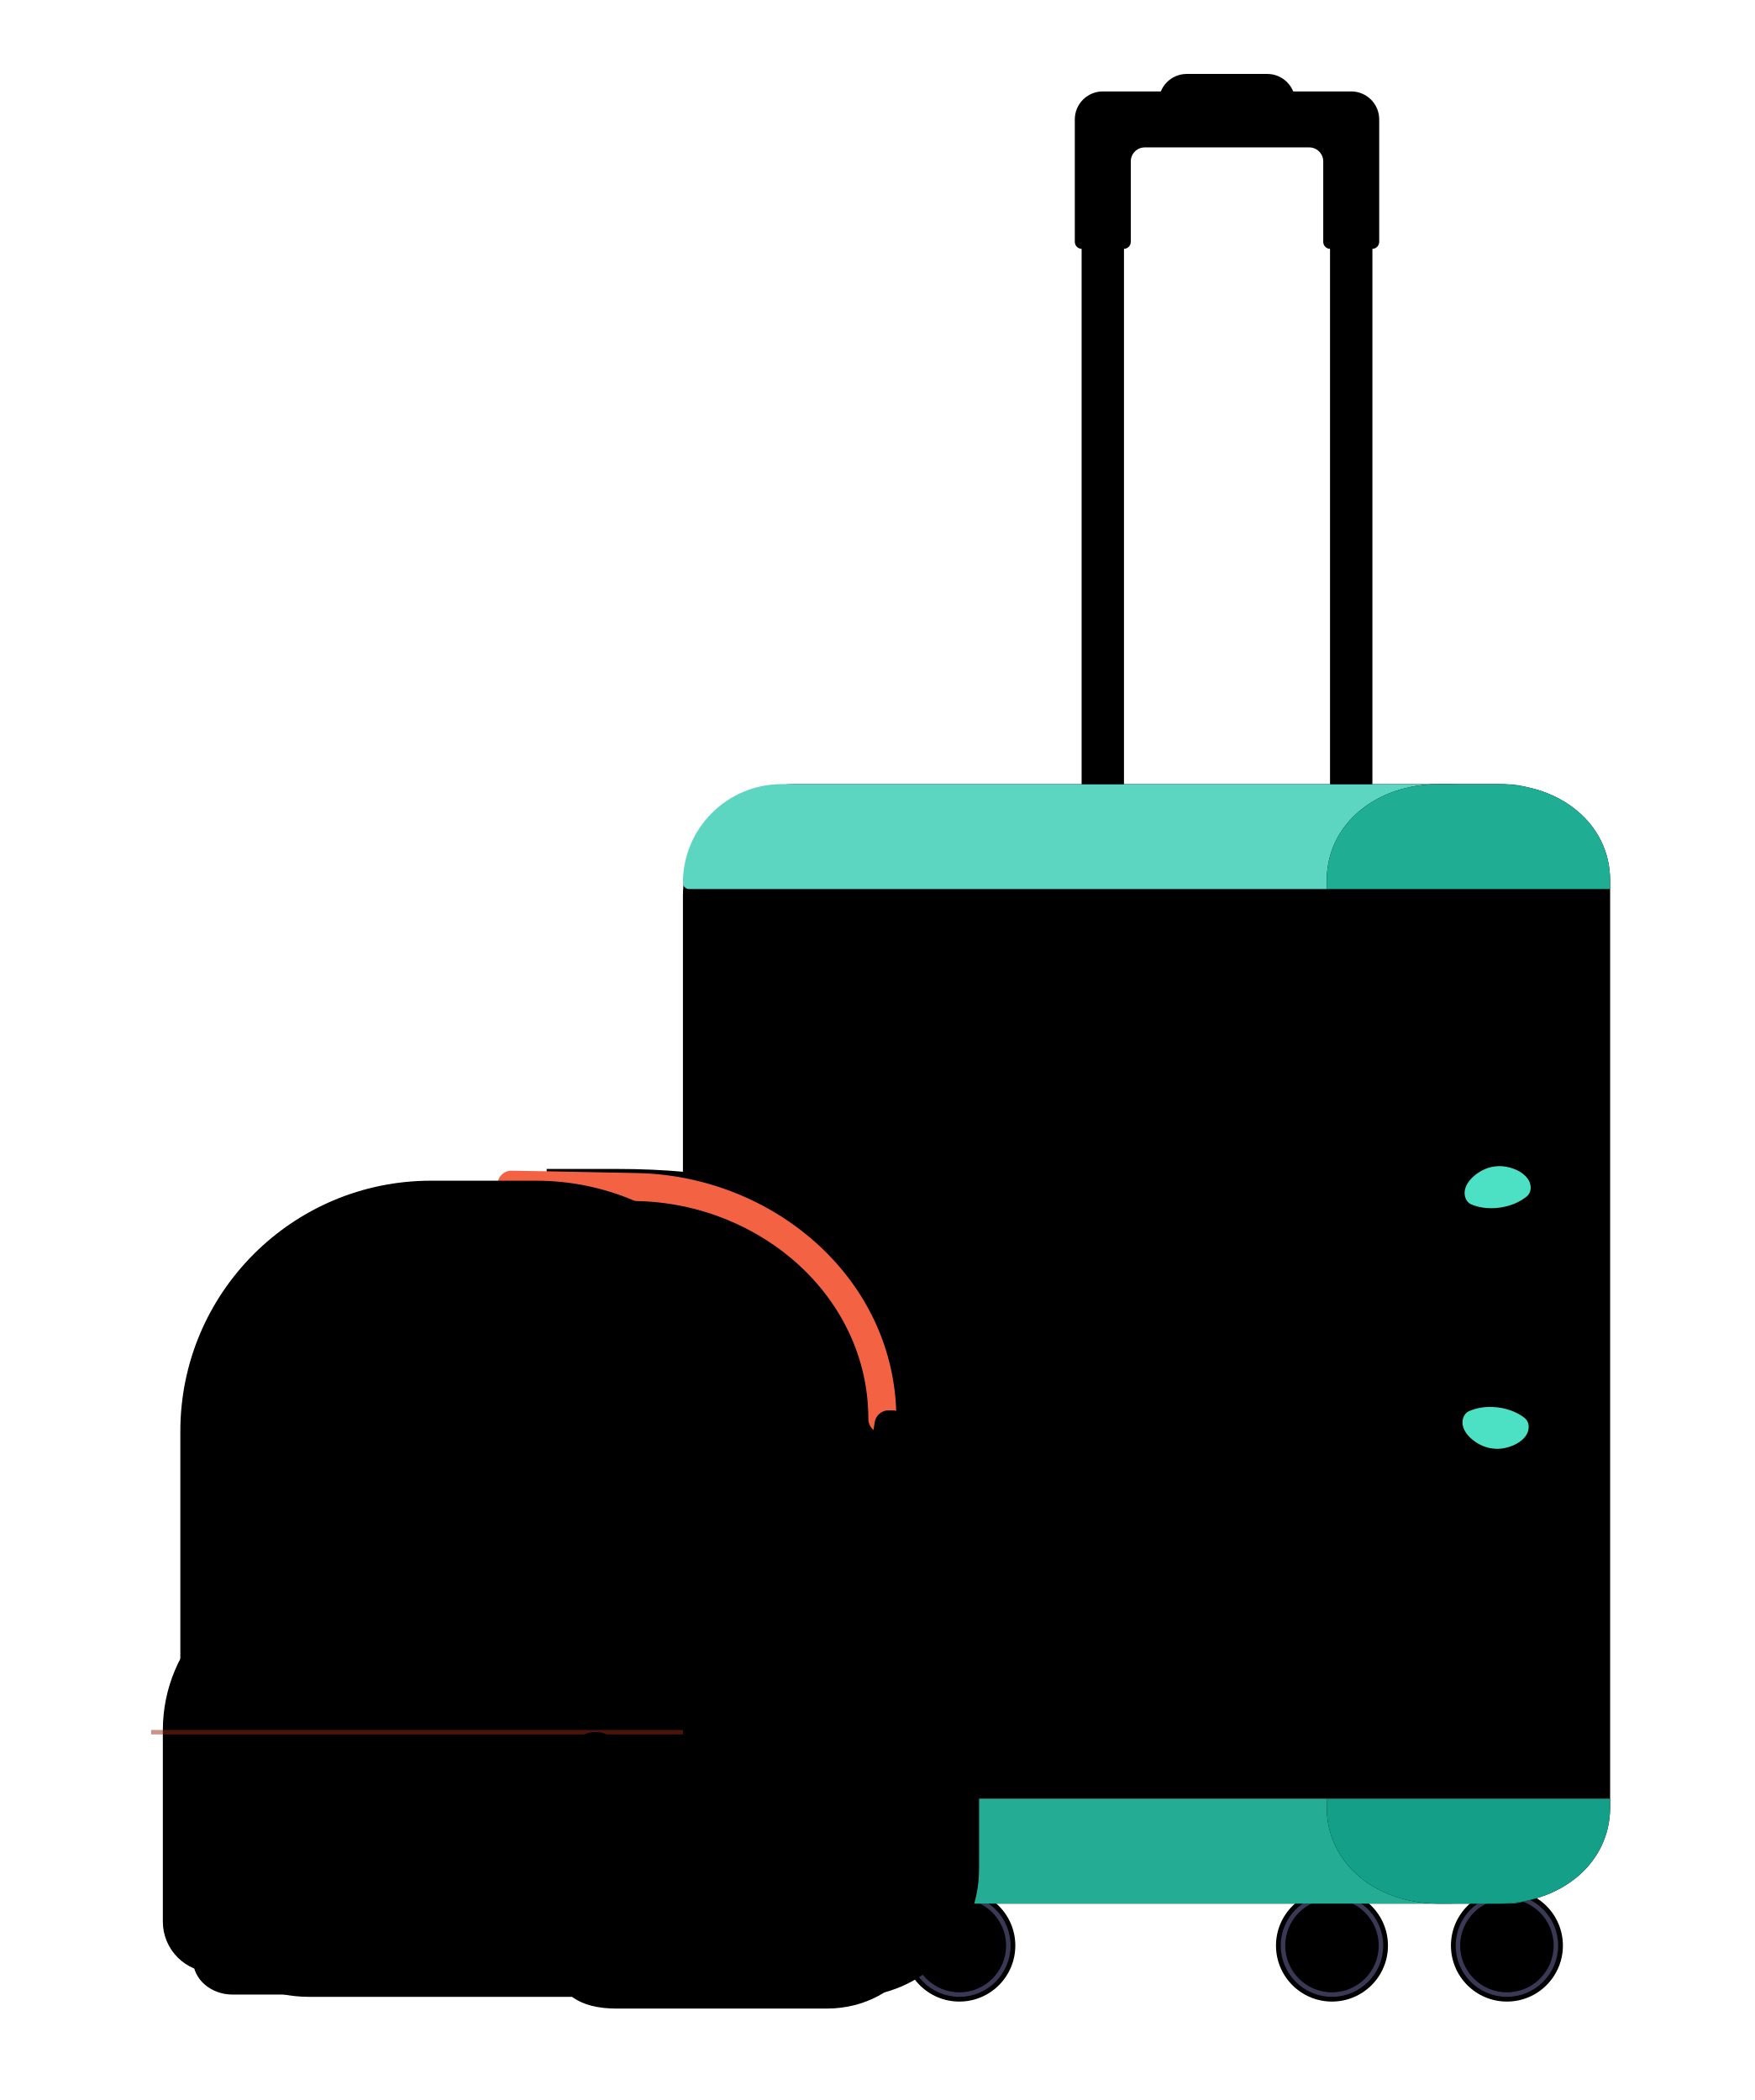
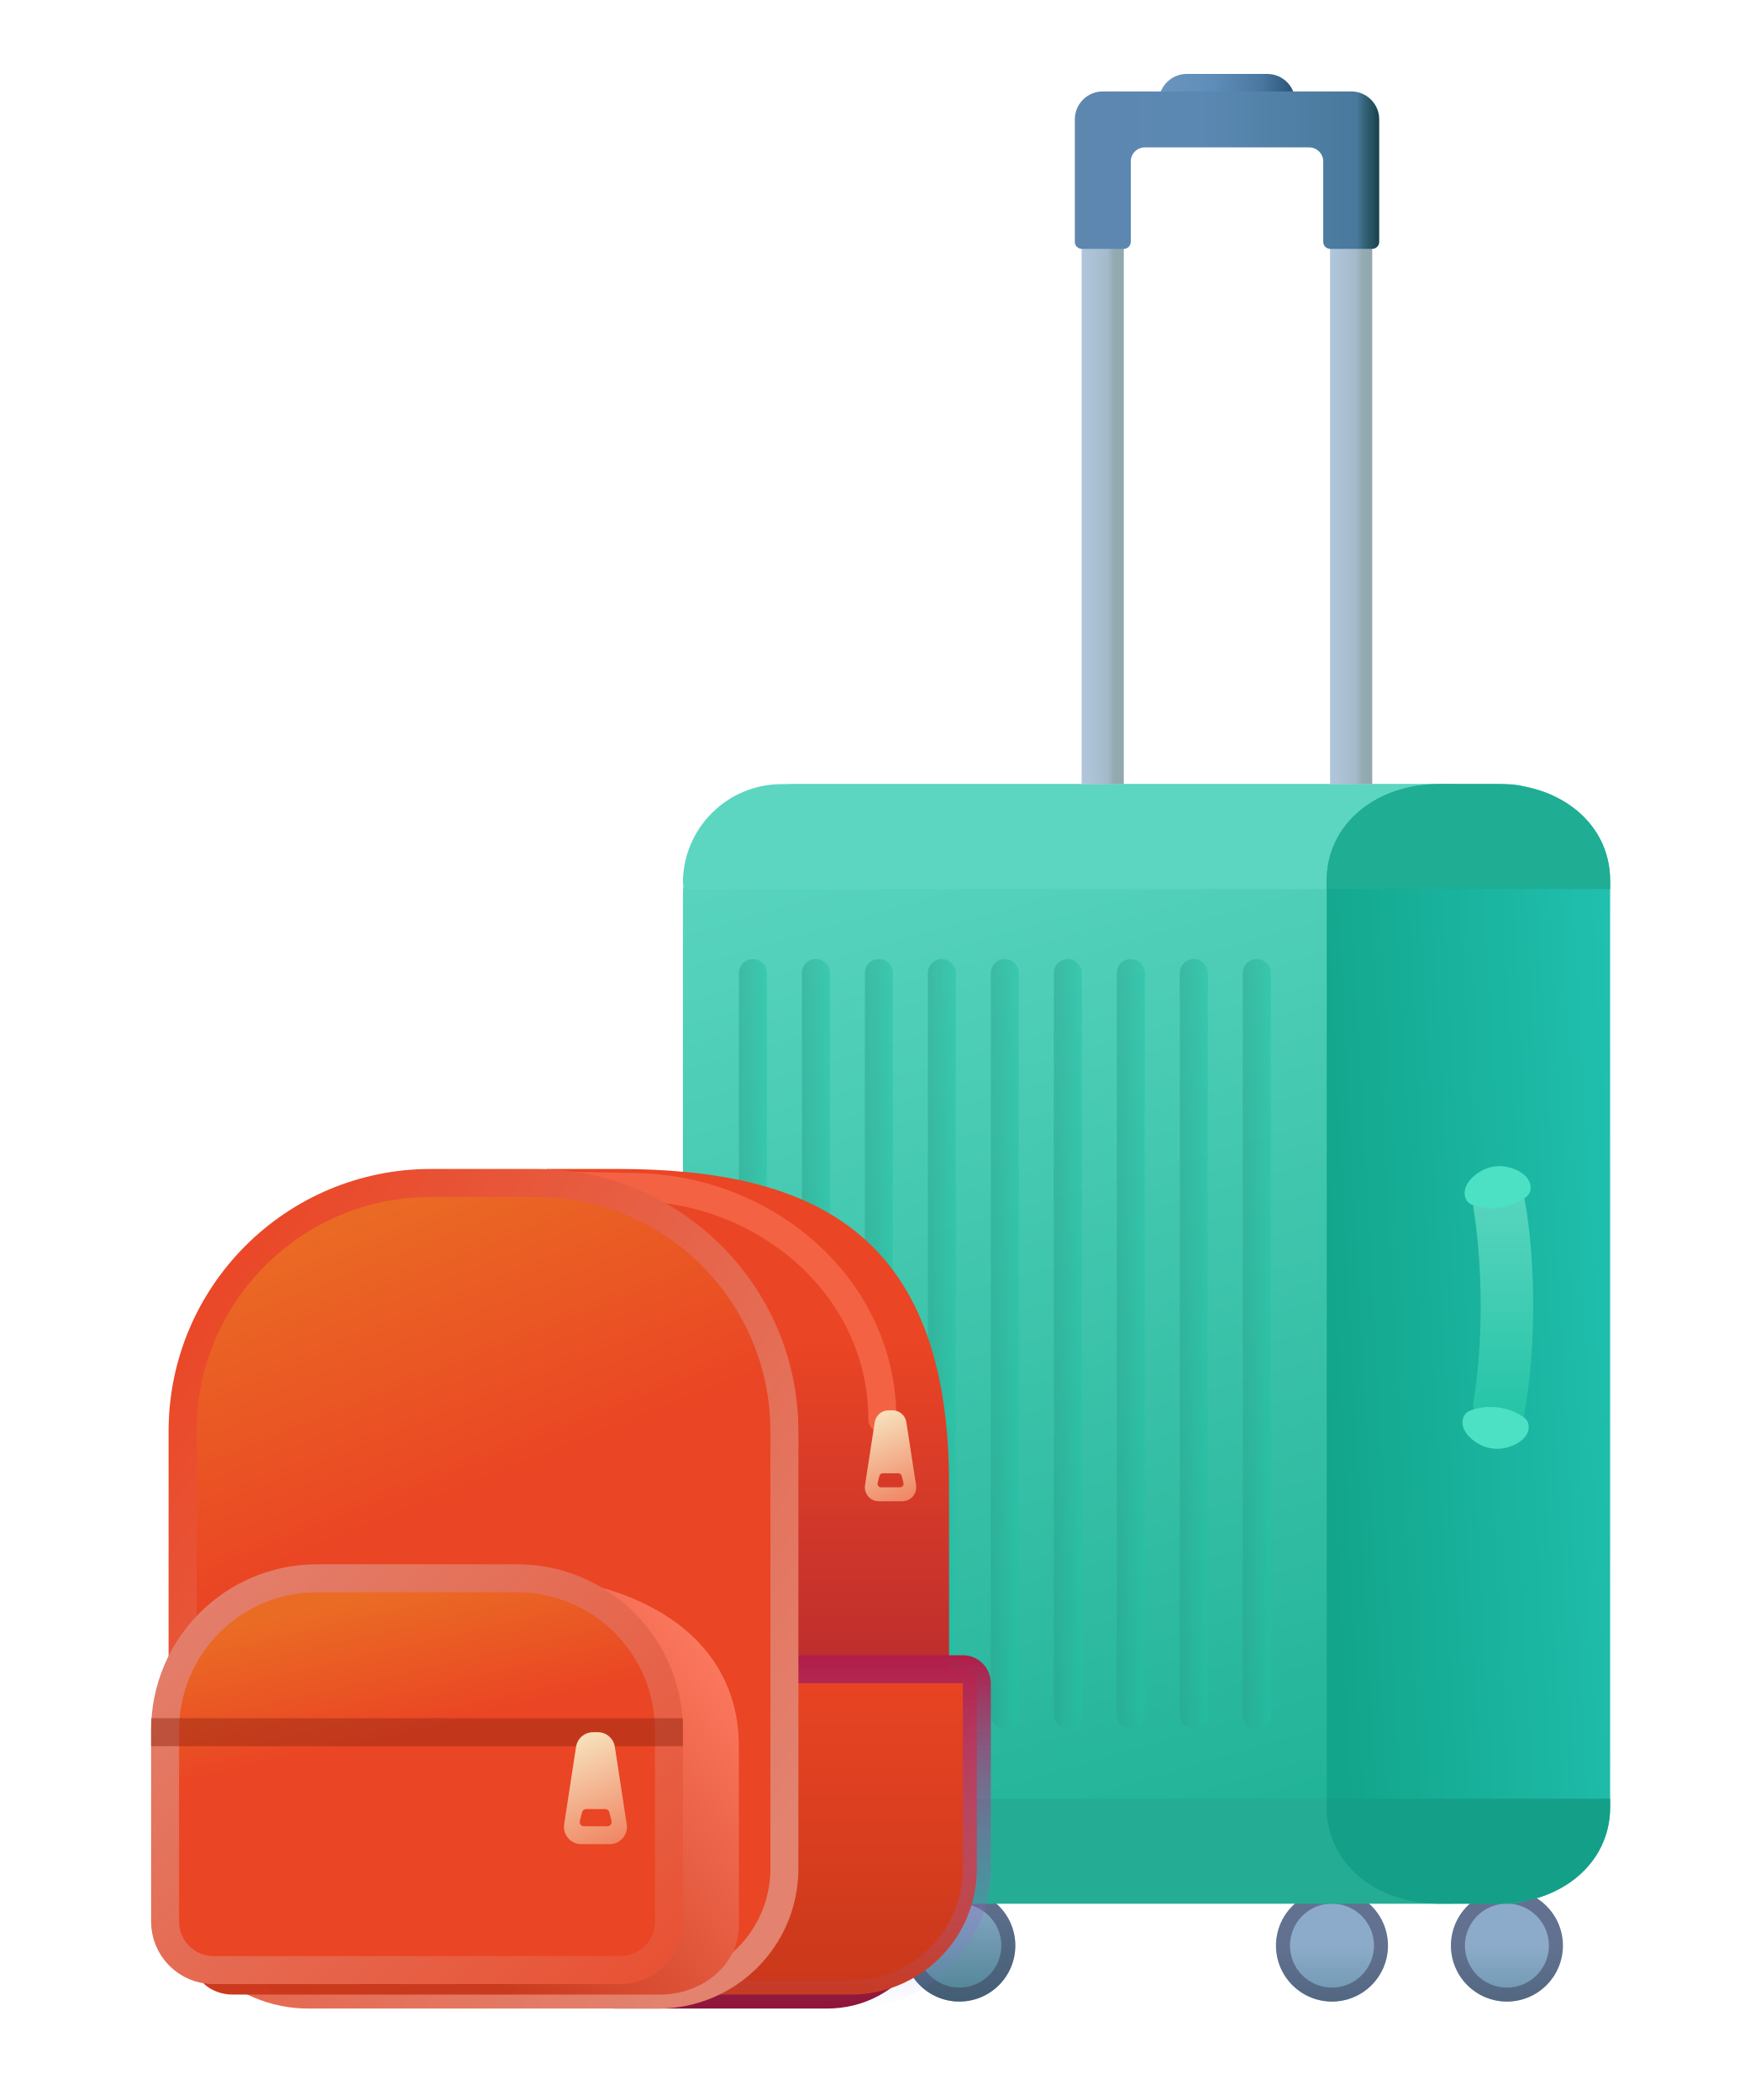
<svg xmlns="http://www.w3.org/2000/svg" width="391" height="468" viewBox="0 0 391 468" fill="none">
  <circle cx="213.767" cy="433.591" r="12.474" fill="url(#paint0_linear)" />
-   <circle cx="213.767" cy="433.591" r="10.915" stroke="#393956" strokeOpacity="0.5" strokeWidth="3.119" />
+   <circle cx="213.767" cy="433.591" r="10.915" stroke="#393956" stroke-opacity="0.5" stroke-width="3.119" />
  <circle r="12.474" transform="matrix(-1 0 0 1 296.8 433.591)" fill="url(#paint1_linear)" />
-   <circle r="10.915" transform="matrix(-1 0 0 1 296.8 433.591)" stroke="#393956" strokeOpacity="0.5" strokeWidth="3.119" />
+   <circle r="10.915" transform="matrix(-1 0 0 1 296.8 433.591)" stroke="#393956" stroke-opacity="0.5" stroke-width="3.119" />
  <circle cx="178.682" cy="433.591" r="12.474" fill="url(#paint2_linear)" />
-   <circle cx="178.682" cy="433.591" r="10.915" stroke="#393956" strokeOpacity="0.5" strokeWidth="3.119" />
+   <circle cx="178.682" cy="433.591" r="10.915" stroke="#393956" stroke-opacity="0.5" stroke-width="3.119" />
  <circle r="12.474" transform="matrix(-1 0 0 1 335.782 433.591)" fill="url(#paint3_linear)" />
-   <circle r="10.915" transform="matrix(-1 0 0 1 335.782 433.591)" stroke="#393956" strokeOpacity="0.5" strokeWidth="3.119" />
+   <circle r="10.915" transform="matrix(-1 0 0 1 335.782 433.591)" stroke="#393956" stroke-opacity="0.5" stroke-width="3.119" />
  <rect x="152.174" y="174.746" width="195.693" height="249.489" rx="24.949" fill="url(#paint4_linear)" />
  <path d="M152.174 196.76C152.174 184.602 162.03 174.746 174.188 174.746H336.172C342.631 174.746 347.867 179.982 347.867 186.441C347.867 192.9 342.631 198.136 336.172 198.136H153.55C152.79 198.136 152.174 197.52 152.174 196.76Z" fill="#5CD6C0" />
  <path d="M152.174 402.222C152.174 414.379 162.03 424.235 174.188 424.235H336.172C342.631 424.235 347.867 418.999 347.867 412.541C347.867 406.082 342.631 400.846 336.172 400.846H153.55C152.79 400.846 152.174 401.462 152.174 402.222Z" fill="#24AD94" />
  <path d="M295.63 196.261C295.63 183.518 306.8 174.746 320.579 174.746H333.833C347.612 174.746 358.782 183.518 358.782 196.261V402.72C358.782 415.464 347.612 424.235 333.833 424.235H320.579C306.8 424.235 295.63 415.464 295.63 402.72V196.261Z" fill="url(#paint5_linear)" />
  <path d="M333.833 174.746H320.579C306.8 174.746 295.63 183.518 295.63 196.261V198.136H358.782V196.261C358.782 183.518 347.612 174.746 333.833 174.746Z" fill="#1FAD94" />
  <path d="M333.833 424.235H320.579C306.8 424.235 295.63 415.464 295.63 402.721V400.846H358.782V402.721C358.782 415.464 347.612 424.235 333.833 424.235Z" fill="#149F88" />
  <rect opacity="0.5" x="164.649" y="213.729" width="6.237" height="171.524" rx="3.119" fill="url(#paint6_linear)" />
  <rect opacity="0.5" x="178.683" y="213.729" width="6.237" height="171.524" rx="3.119" fill="url(#paint7_linear)" />
  <rect opacity="0.5" x="192.716" y="213.729" width="6.237" height="171.524" rx="3.119" fill="url(#paint8_linear)" />
  <rect opacity="0.5" x="206.75" y="213.729" width="6.237" height="171.524" rx="3.119" fill="url(#paint9_linear)" />
  <rect opacity="0.5" x="220.784" y="213.729" width="6.237" height="171.524" rx="3.119" fill="url(#paint10_linear)" />
  <rect opacity="0.5" x="234.817" y="213.729" width="6.237" height="171.524" rx="3.119" fill="url(#paint11_linear)" />
  <rect opacity="0.5" x="248.851" y="213.729" width="6.237" height="171.524" rx="3.119" fill="url(#paint12_linear)" />
  <rect opacity="0.5" x="262.885" y="213.729" width="6.237" height="171.524" rx="3.119" fill="url(#paint13_linear)" />
  <rect opacity="0.5" x="276.919" y="213.729" width="6.237" height="171.524" rx="3.119" fill="url(#paint14_linear)" />
  <path d="M328.352 269.472C327.756 265.742 330.608 262.068 334.386 262.068C336.843 262.068 338.992 263.664 339.481 266.073C340.396 270.588 341.63 278.901 341.63 290.915C341.63 302.929 340.396 311.242 339.481 315.757C338.992 318.165 336.843 319.762 334.386 319.762C330.608 319.762 327.756 316.088 328.352 312.358C329.14 307.433 329.935 300.168 329.935 290.915C329.935 281.661 329.14 274.397 328.352 269.472Z" fill="url(#paint15_linear)" />
  <path d="M332.773 322.83C335.736 323.23 340.245 321.387 340.608 318.42C340.72 317.504 340.46 316.574 339.733 316.007C338.643 315.156 336.679 314.006 333.731 313.645C330.783 313.284 328.6 313.926 327.336 314.489C326.493 314.865 326.017 315.704 325.905 316.62C325.541 319.587 329.473 322.464 332.444 322.79C332.499 322.796 332.554 322.802 332.609 322.809C332.664 322.816 332.719 322.823 332.773 322.83Z" fill="#4CE0C5" />
  <path d="M332.776 260.002C329.812 260.397 325.949 263.364 326.381 266.322C326.514 267.235 327.01 268.063 327.861 268.419C329.137 268.952 331.335 269.544 334.274 269.115C337.212 268.686 339.149 267.491 340.22 266.615C340.933 266.03 341.172 265.095 341.039 264.182C340.607 261.224 336.056 259.486 333.104 259.954C333.049 259.963 332.995 259.971 332.94 259.979C332.885 259.987 332.83 259.995 332.776 260.002Z" fill="#4CE0C5" />
  <rect x="241.055" y="50.002" width="9.356" height="124.744" fill="url(#paint16_linear)" />
  <rect x="241.055" y="50.002" width="9.356" height="124.744" fill="url(#paint17_linear)" />
  <rect x="296.41" y="50.002" width="9.356" height="124.744" fill="url(#paint18_linear)" />
  <rect x="296.41" y="50.002" width="9.356" height="124.744" fill="url(#paint19_linear)" />
  <path d="M259.766 28.951C258.905 28.951 258.207 28.253 258.207 27.392V22.714C258.207 19.27 261 16.477 264.444 16.477H282.376C285.821 16.477 288.613 19.27 288.613 22.714V27.392C288.613 28.253 287.915 28.951 287.054 28.951H259.766Z" fill="url(#paint20_linear)" />
  <path d="M241.055 55.46C240.194 55.46 239.496 54.761 239.496 53.9V26.613C239.496 23.168 242.288 20.375 245.733 20.375H301.088C304.533 20.375 307.325 23.168 307.325 26.613V53.9C307.325 54.761 306.627 55.46 305.766 55.46H296.41C295.549 55.46 294.851 54.761 294.851 53.9V35.968C294.851 34.246 293.455 32.85 291.732 32.85H255.089C253.366 32.85 251.97 34.246 251.97 35.968V53.9C251.97 54.761 251.272 55.46 250.411 55.46H241.055Z" fill="url(#paint21_linear)" />
  <path d="M211.469 414.1V330.677C211.469 274.152 180.461 260.508 137.402 260.508H121.809V338.473V416.439C121.809 433.662 120.179 447.625 137.402 447.625H184.182C201.405 447.625 211.469 431.323 211.469 414.1Z" fill="url(#paint22_linear)" />
  <path d="M113.971 260.898C112.249 260.898 110.853 262.294 110.853 264.017C110.853 265.739 112.249 267.135 113.971 267.135L113.971 260.898ZM141.921 264.543L141.859 267.661L141.921 264.543ZM193.496 316.253C193.496 317.976 194.892 319.372 196.614 319.372C198.337 319.372 199.733 317.976 199.733 316.253H193.496ZM113.971 267.135C115.146 267.135 127.338 267.371 141.859 267.661L141.983 261.425C127.53 261.136 115.229 260.898 113.971 260.898L113.971 267.135ZM141.859 267.661C169.604 268.215 193.496 289.114 193.496 316.253H199.733C199.733 285.123 172.496 262.035 141.983 261.425L141.859 267.661Z" fill="#F46244" />
-   <path d="M154.513 371.998H214.546C216.269 371.998 217.665 373.395 217.665 375.117V416.439C217.665 431.94 205.099 444.506 189.598 444.506H154.513V371.998Z" fill="url(#paint23_linear)" stroke="url(#paint24_linear)" strokeWidth="6.237" />
-   <path d="M40.684 318.982C40.684 288.41 65.468 263.627 96.039 263.627H119.429C150.001 263.627 174.784 288.41 174.784 318.982V416.439C174.784 431.94 162.218 444.506 146.717 444.506H68.751C53.25 444.506 40.684 431.94 40.684 416.439V318.982Z" fill="url(#paint25_linear)" stroke="url(#paint26_linear)" strokeWidth="6.237" />
+   <path d="M154.513 371.998H214.546C216.269 371.998 217.665 373.395 217.665 375.117V416.439C217.665 431.94 205.099 444.506 189.598 444.506H154.513V371.998Z" fill="url(#paint23_linear)" stroke="url(#paint24_linear)" stroke-width="6.237" />
+   <path d="M40.684 318.982C40.684 288.41 65.468 263.627 96.039 263.627H119.429C150.001 263.627 174.784 288.41 174.784 318.982V416.439C174.784 431.94 162.218 444.506 146.717 444.506H68.751C53.25 444.506 40.684 431.94 40.684 416.439V318.982Z" fill="url(#paint25_linear)" stroke="url(#paint26_linear)" stroke-width="6.237" />
  <path fill-rule="evenodd" clip-rule="evenodd" d="M197.995 314.304C196.455 314.304 195.146 315.427 194.912 316.949L192.753 330.982C192.463 332.871 193.924 334.575 195.836 334.575H201.04C202.951 334.575 204.413 332.871 204.122 330.982L201.963 316.949C201.729 315.427 200.42 314.304 198.881 314.304H197.995ZM196.707 328.338C196.35 328.338 196.038 328.581 195.951 328.929L195.561 330.488C195.438 330.98 195.81 331.457 196.318 331.457H200.558C201.065 331.457 201.437 330.98 201.314 330.488L200.924 328.929C200.838 328.581 200.526 328.338 200.168 328.338H196.707Z" fill="url(#paint27_linear)" />
  <path d="M43.023 389.379C43.023 368.154 62.76 350.948 87.106 350.948H111.749C140.965 350.948 164.649 363.799 164.649 389.269V429.134C164.649 437.624 156.754 444.506 147.016 444.506H51.84C46.97 444.506 43.023 441.065 43.023 436.82V389.379Z" fill="url(#paint28_linear)" />
-   <path d="M70.649 351.727C51.947 351.727 36.786 366.889 36.786 385.591V428.244C36.786 434.211 41.623 439.049 47.591 439.049H138.251C144.218 439.049 149.056 434.211 149.056 428.244V385.591C149.056 366.889 133.894 351.727 115.192 351.727H70.649Z" fill="url(#paint29_linear)" stroke="url(#paint30_linear)" strokeWidth="6.237" />
-   <path opacity="0.5" d="M33.667 386.032L152.174 386.032" stroke="#992913" strokeWidth="6.237" />
+   <path d="M70.649 351.727C51.947 351.727 36.786 366.889 36.786 385.591V428.244C36.786 434.211 41.623 439.049 47.591 439.049H138.251C144.218 439.049 149.056 434.211 149.056 428.244V385.591C149.056 366.889 133.894 351.727 115.192 351.727H70.649Z" fill="url(#paint29_linear)" stroke="url(#paint30_linear)" stroke-width="6.237" />
+   <path opacity="0.5" d="M33.667 386.032L152.174 386.032" stroke="#992913" stroke-width="6.237" />
  <path fill-rule="evenodd" clip-rule="evenodd" d="M132.157 386.032C130.259 386.032 128.646 387.417 128.358 389.293L125.712 406.556C125.355 408.883 127.156 410.981 129.51 410.981H135.855C138.21 410.981 140.011 408.883 139.654 406.556L137.007 389.293C136.72 387.417 135.106 386.032 133.209 386.032H132.157ZM130.62 403.163C130.179 403.163 129.794 403.463 129.688 403.892L129.21 405.808C129.059 406.414 129.518 407.001 130.142 407.001H135.333C135.958 407.001 136.416 406.414 136.265 405.808L135.788 403.892C135.681 403.463 135.297 403.163 134.855 403.163H130.62Z" fill="url(#paint31_linear)" />
  <defs>
    <linearGradient id="paint0_linear" x1="213.767" y1="421.117" x2="213.767" y2="446.066" gradientUnits="userSpaceOnUse">
-       <stop stopColor="#8CABCA" />
-       <stop offset="1" stopColor="#4E8393" />
+       <stop stop-color="#8CABCA" />
+       <stop offset="1" stop-color="#4E8393" />
    </linearGradient>
    <linearGradient id="paint1_linear" x1="12.474" y1="0" x2="12.474" y2="24.949" gradientUnits="userSpaceOnUse">
-       <stop stopColor="#8CABCA" />
-       <stop offset="1" stopColor="#4E8393" />
+       <stop stop-color="#8CABCA" />
+       <stop offset="1" stop-color="#4E8393" />
    </linearGradient>
    <linearGradient id="paint2_linear" x1="178.682" y1="421.117" x2="178.682" y2="446.066" gradientUnits="userSpaceOnUse">
-       <stop stopColor="#8CABCA" />
-       <stop offset="1" stopColor="#4E8393" />
+       <stop stop-color="#8CABCA" />
+       <stop offset="1" stop-color="#4E8393" />
    </linearGradient>
    <linearGradient id="paint3_linear" x1="12.474" y1="0" x2="12.474" y2="24.949" gradientUnits="userSpaceOnUse">
-       <stop stopColor="#8CABCA" />
-       <stop offset="1" stopColor="#4E8393" />
+       <stop stop-color="#8CABCA" />
+       <stop offset="1" stop-color="#4E8393" />
    </linearGradient>
    <linearGradient id="paint4_linear" x1="177.903" y1="174.746" x2="250.021" y2="424.235" gradientUnits="userSpaceOnUse">
-       <stop stopColor="#5CD6C0" />
-       <stop offset="1" stopColor="#1FB297" />
+       <stop stop-color="#5CD6C0" />
+       <stop offset="1" stop-color="#1FB297" />
    </linearGradient>
    <linearGradient id="paint5_linear" x1="295.63" y1="323.66" x2="374.137" y2="319.332" gradientUnits="userSpaceOnUse">
-       <stop stopColor="#12A58B" />
-       <stop offset="1" stopColor="#22C3B3" />
+       <stop stop-color="#12A58B" />
+       <stop offset="1" stop-color="#22C3B3" />
    </linearGradient>
    <linearGradient id="paint6_linear" x1="164.649" y1="298.085" x2="170.886" y2="298.085" gradientUnits="userSpaceOnUse">
-       <stop stopColor="#29A38D" />
-       <stop offset="1" stopColor="#22C3A6" />
+       <stop stop-color="#29A38D" />
+       <stop offset="1" stop-color="#22C3A6" />
    </linearGradient>
    <linearGradient id="paint7_linear" x1="178.683" y1="298.085" x2="184.92" y2="298.085" gradientUnits="userSpaceOnUse">
-       <stop stopColor="#29A38D" />
-       <stop offset="1" stopColor="#22C3A6" />
+       <stop stop-color="#29A38D" />
+       <stop offset="1" stop-color="#22C3A6" />
    </linearGradient>
    <linearGradient id="paint8_linear" x1="192.716" y1="298.085" x2="198.954" y2="298.085" gradientUnits="userSpaceOnUse">
-       <stop stopColor="#29A38D" />
-       <stop offset="1" stopColor="#22C3A6" />
+       <stop stop-color="#29A38D" />
+       <stop offset="1" stop-color="#22C3A6" />
    </linearGradient>
    <linearGradient id="paint9_linear" x1="206.75" y1="298.085" x2="212.987" y2="298.085" gradientUnits="userSpaceOnUse">
-       <stop stopColor="#29A38D" />
-       <stop offset="1" stopColor="#22C3A6" />
+       <stop stop-color="#29A38D" />
+       <stop offset="1" stop-color="#22C3A6" />
    </linearGradient>
    <linearGradient id="paint10_linear" x1="220.784" y1="298.085" x2="227.021" y2="298.085" gradientUnits="userSpaceOnUse">
-       <stop stopColor="#29A38D" />
-       <stop offset="1" stopColor="#22C3A6" />
+       <stop stop-color="#29A38D" />
+       <stop offset="1" stop-color="#22C3A6" />
    </linearGradient>
    <linearGradient id="paint11_linear" x1="234.817" y1="298.085" x2="241.055" y2="298.085" gradientUnits="userSpaceOnUse">
-       <stop stopColor="#29A38D" />
-       <stop offset="1" stopColor="#22C3A6" />
+       <stop stop-color="#29A38D" />
+       <stop offset="1" stop-color="#22C3A6" />
    </linearGradient>
    <linearGradient id="paint12_linear" x1="248.851" y1="298.085" x2="255.088" y2="298.085" gradientUnits="userSpaceOnUse">
-       <stop stopColor="#29A38D" />
-       <stop offset="1" stopColor="#22C3A6" />
+       <stop stop-color="#29A38D" />
+       <stop offset="1" stop-color="#22C3A6" />
    </linearGradient>
    <linearGradient id="paint13_linear" x1="262.885" y1="298.085" x2="269.122" y2="298.085" gradientUnits="userSpaceOnUse">
-       <stop stopColor="#29A38D" />
-       <stop offset="1" stopColor="#22C3A6" />
+       <stop stop-color="#29A38D" />
+       <stop offset="1" stop-color="#22C3A6" />
    </linearGradient>
    <linearGradient id="paint14_linear" x1="276.919" y1="298.085" x2="283.156" y2="298.085" gradientUnits="userSpaceOnUse">
-       <stop stopColor="#29A38D" />
-       <stop offset="1" stopColor="#22C3A6" />
+       <stop stop-color="#29A38D" />
+       <stop offset="1" stop-color="#22C3A6" />
    </linearGradient>
    <linearGradient id="paint15_linear" x1="334.223" y1="262.068" x2="334.223" y2="319.762" gradientUnits="userSpaceOnUse">
-       <stop stopColor="#5CD6C0" />
-       <stop offset="1" stopColor="#22C3A6" />
+       <stop stop-color="#5CD6C0" />
+       <stop offset="1" stop-color="#22C3A6" />
    </linearGradient>
    <linearGradient id="paint16_linear" x1="241.055" y1="114.813" x2="250.411" y2="114.813" gradientUnits="userSpaceOnUse">
-       <stop stopColor="#C4C4C4" />
-       <stop offset="1" stopColor="#C4C4C4" stopOpacity="0" />
+       <stop stop-color="#C4C4C4" />
+       <stop offset="1" stop-color="#C4C4C4" stop-opacity="0" />
    </linearGradient>
    <linearGradient id="paint17_linear" x1="241.055" y1="112.374" x2="250.411" y2="112.374" gradientUnits="userSpaceOnUse">
-       <stop stopColor="#B0C6DC" />
-       <stop offset="0.604" stopColor="#A5BBCB" />
-       <stop offset="0.76" stopColor="#95ABB3" />
-       <stop offset="1" stopColor="#91A7AD" />
+       <stop stop-color="#B0C6DC" />
+       <stop offset="0.604" stop-color="#A5BBCB" />
+       <stop offset="0.76" stop-color="#95ABB3" />
+       <stop offset="1" stop-color="#91A7AD" />
    </linearGradient>
    <linearGradient id="paint18_linear" x1="296.41" y1="114.813" x2="305.766" y2="114.813" gradientUnits="userSpaceOnUse">
-       <stop stopColor="#C4C4C4" />
-       <stop offset="1" stopColor="#C4C4C4" stopOpacity="0" />
+       <stop stop-color="#C4C4C4" />
+       <stop offset="1" stop-color="#C4C4C4" stop-opacity="0" />
    </linearGradient>
    <linearGradient id="paint19_linear" x1="296.41" y1="112.374" x2="305.766" y2="112.374" gradientUnits="userSpaceOnUse">
-       <stop stopColor="#B0C6DC" />
-       <stop offset="0.604" stopColor="#A5BBCB" />
-       <stop offset="0.76" stopColor="#95ABB3" />
-       <stop offset="1" stopColor="#91A7AD" />
+       <stop stop-color="#B0C6DC" />
+       <stop offset="0.604" stop-color="#A5BBCB" />
+       <stop offset="0.76" stop-color="#95ABB3" />
+       <stop offset="1" stop-color="#91A7AD" />
    </linearGradient>
    <linearGradient id="paint20_linear" x1="258.987" y1="17.257" x2="289.393" y2="19.596" gradientUnits="userSpaceOnUse">
-       <stop stopColor="#6B94BD" />
-       <stop offset="0.375" stopColor="#5E8DBA" />
-       <stop offset="0.719" stopColor="#4B78A0" />
-       <stop offset="1" stopColor="#254F74" />
+       <stop stop-color="#6B94BD" />
+       <stop offset="0.375" stop-color="#5E8DBA" />
+       <stop offset="0.719" stop-color="#4B78A0" />
+       <stop offset="1" stop-color="#254F74" />
    </linearGradient>
    <linearGradient id="paint21_linear" x1="239.496" y1="37.917" x2="307.325" y2="37.917" gradientUnits="userSpaceOnUse">
-       <stop stopColor="#5E87B0" />
-       <stop offset="0.411" stopColor="#5A88B2" />
-       <stop offset="0.926" stopColor="#49799C" />
-       <stop offset="0.953" stopColor="#336375" />
-       <stop offset="1" stopColor="#19414D" />
+       <stop stop-color="#5E87B0" />
+       <stop offset="0.411" stop-color="#5A88B2" />
+       <stop offset="0.926" stop-color="#49799C" />
+       <stop offset="0.953" stop-color="#336375" />
+       <stop offset="1" stop-color="#19414D" />
    </linearGradient>
    <linearGradient id="paint22_linear" x1="166.65" y1="299.145" x2="166.619" y2="447.625" gradientUnits="userSpaceOnUse">
-       <stop stopColor="#EA4524" />
-       <stop offset="1" stopColor="#8F1438" />
+       <stop stop-color="#EA4524" />
+       <stop offset="1" stop-color="#8F1438" />
    </linearGradient>
    <linearGradient id="paint23_linear" x1="186.089" y1="368.88" x2="186.089" y2="447.625" gradientUnits="userSpaceOnUse">
-       <stop stopColor="#EA4524" />
-       <stop offset="1" stopColor="#C8371A" />
+       <stop stop-color="#EA4524" />
+       <stop offset="1" stop-color="#C8371A" />
    </linearGradient>
    <linearGradient id="paint24_linear" x1="186.089" y1="368.88" x2="186.089" y2="447.625" gradientUnits="userSpaceOnUse">
-       <stop stopColor="#B21D48" />
-       <stop offset="1" stopColor="#8482ED" stopOpacity="0" />
+       <stop stop-color="#B21D48" />
+       <stop offset="1" stop-color="#8482ED" stop-opacity="0" />
    </linearGradient>
    <linearGradient id="paint25_linear" x1="83.565" y1="266.745" x2="155.683" y2="447.625" gradientUnits="userSpaceOnUse">
-       <stop stopColor="#EA6B24" />
-       <stop offset="0.357" stopColor="#EA4524" />
-       <stop offset="1" stopColor="#EA4524" />
+       <stop stop-color="#EA6B24" />
+       <stop offset="0.357" stop-color="#EA4524" />
+       <stop offset="1" stop-color="#EA4524" />
    </linearGradient>
    <linearGradient id="paint26_linear" x1="146.008" y1="447.625" x2="-2.964" y2="346.682" gradientUnits="userSpaceOnUse">
-       <stop stopColor="#E2826F" />
-       <stop offset="1" stopColor="#EA4524" />
+       <stop stop-color="#E2826F" />
+       <stop offset="1" stop-color="#EA4524" />
    </linearGradient>
    <linearGradient id="paint27_linear" x1="195.952" y1="315.474" x2="209.557" y2="347.03" gradientUnits="userSpaceOnUse">
-       <stop stopColor="#F7DFBA" />
-       <stop offset="1" stopColor="#EA4524" />
+       <stop stop-color="#F7DFBA" />
+       <stop offset="1" stop-color="#EA4524" />
    </linearGradient>
    <linearGradient id="paint28_linear" x1="151.015" y1="348.655" x2="29.585" y2="444.548" gradientUnits="userSpaceOnUse">
-       <stop stopColor="#FF7C62" />
-       <stop offset="0.577" stopColor="#C93A1E" />
-       <stop offset="1" stopColor="#CD391C" />
+       <stop stop-color="#FF7C62" />
+       <stop offset="0.577" stop-color="#C93A1E" />
+       <stop offset="1" stop-color="#CD391C" />
    </linearGradient>
    <linearGradient id="paint29_linear" x1="74.659" y1="357.549" x2="94.4" y2="443.876" gradientUnits="userSpaceOnUse">
-       <stop stopColor="#EA6B24" />
-       <stop offset="0.357" stopColor="#EA4524" />
-       <stop offset="1" stopColor="#EA4524" />
+       <stop stop-color="#EA6B24" />
+       <stop offset="0.357" stop-color="#EA4524" />
+       <stop offset="1" stop-color="#EA4524" />
    </linearGradient>
    <linearGradient id="paint30_linear" x1="46.784" y1="340.317" x2="170.998" y2="469.914" gradientUnits="userSpaceOnUse">
-       <stop stopColor="#E2826F" />
-       <stop offset="1" stopColor="#EA4524" />
+       <stop stop-color="#E2826F" />
+       <stop offset="1" stop-color="#EA4524" />
    </linearGradient>
    <linearGradient id="paint31_linear" x1="129.634" y1="387.472" x2="146.42" y2="426.266" gradientUnits="userSpaceOnUse">
-       <stop stopColor="#F7DFBA" />
-       <stop offset="1" stopColor="#EA4524" />
+       <stop stop-color="#F7DFBA" />
+       <stop offset="1" stop-color="#EA4524" />
    </linearGradient>
  </defs>
</svg>
